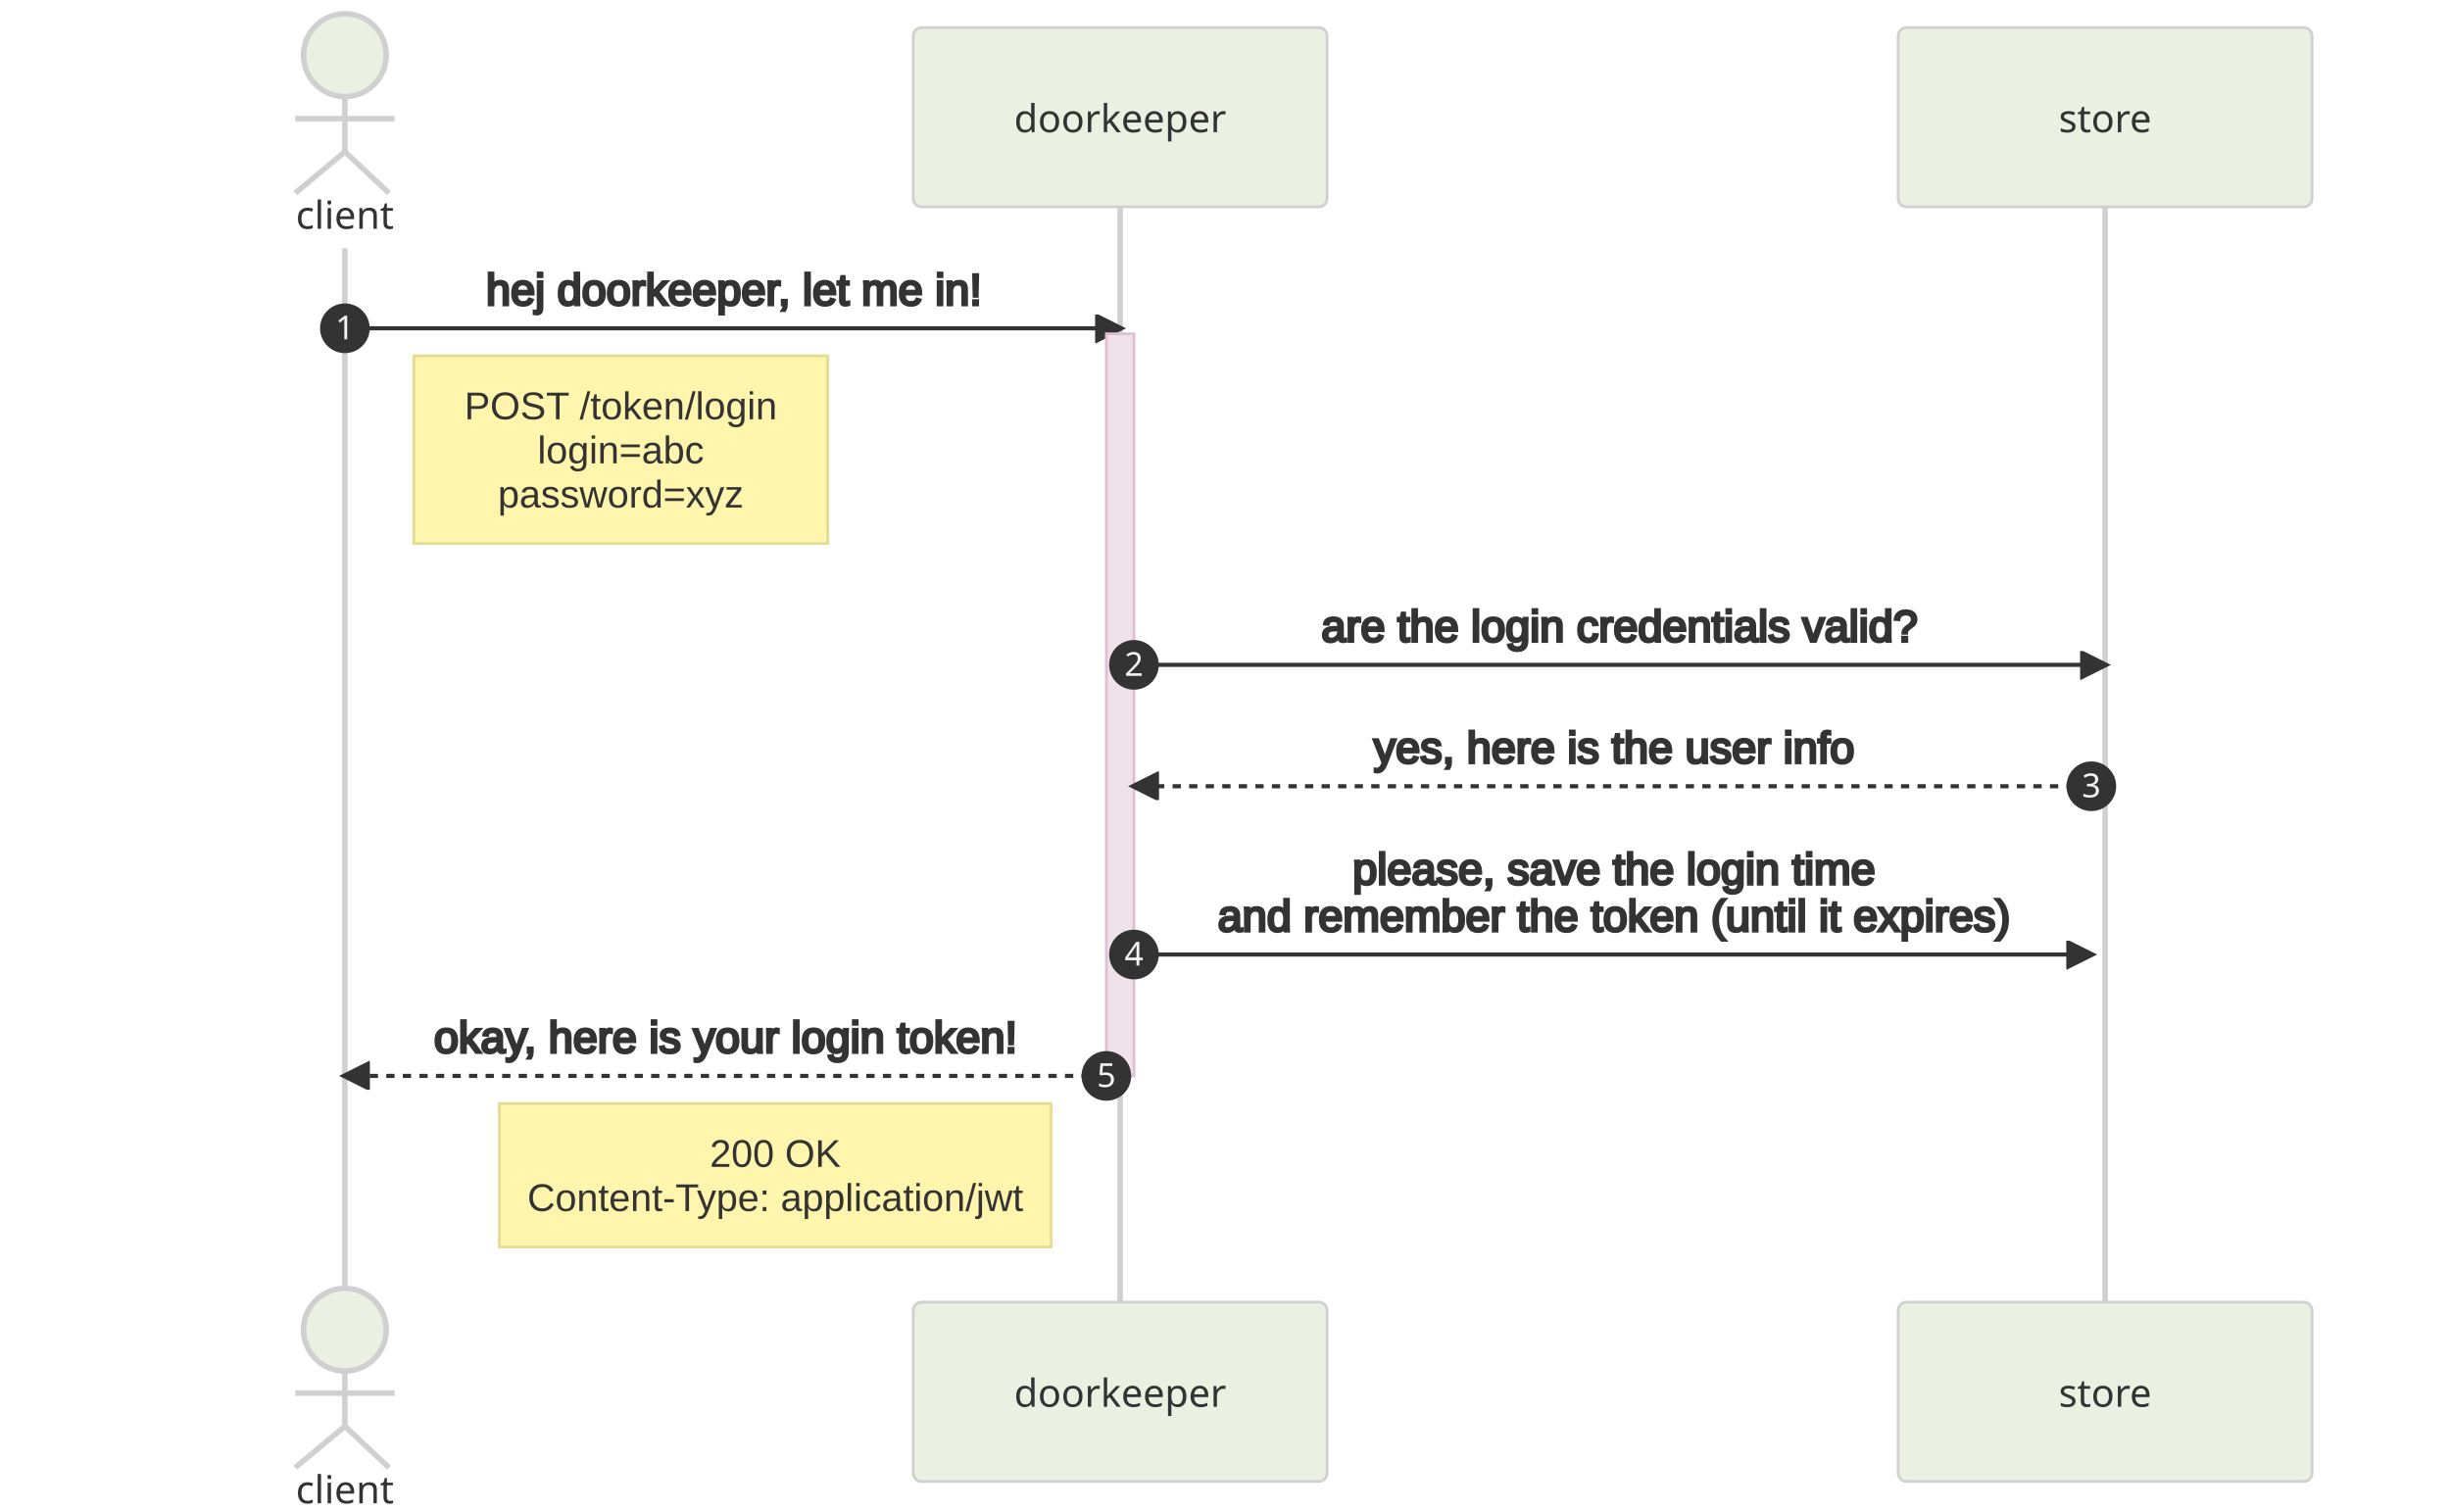
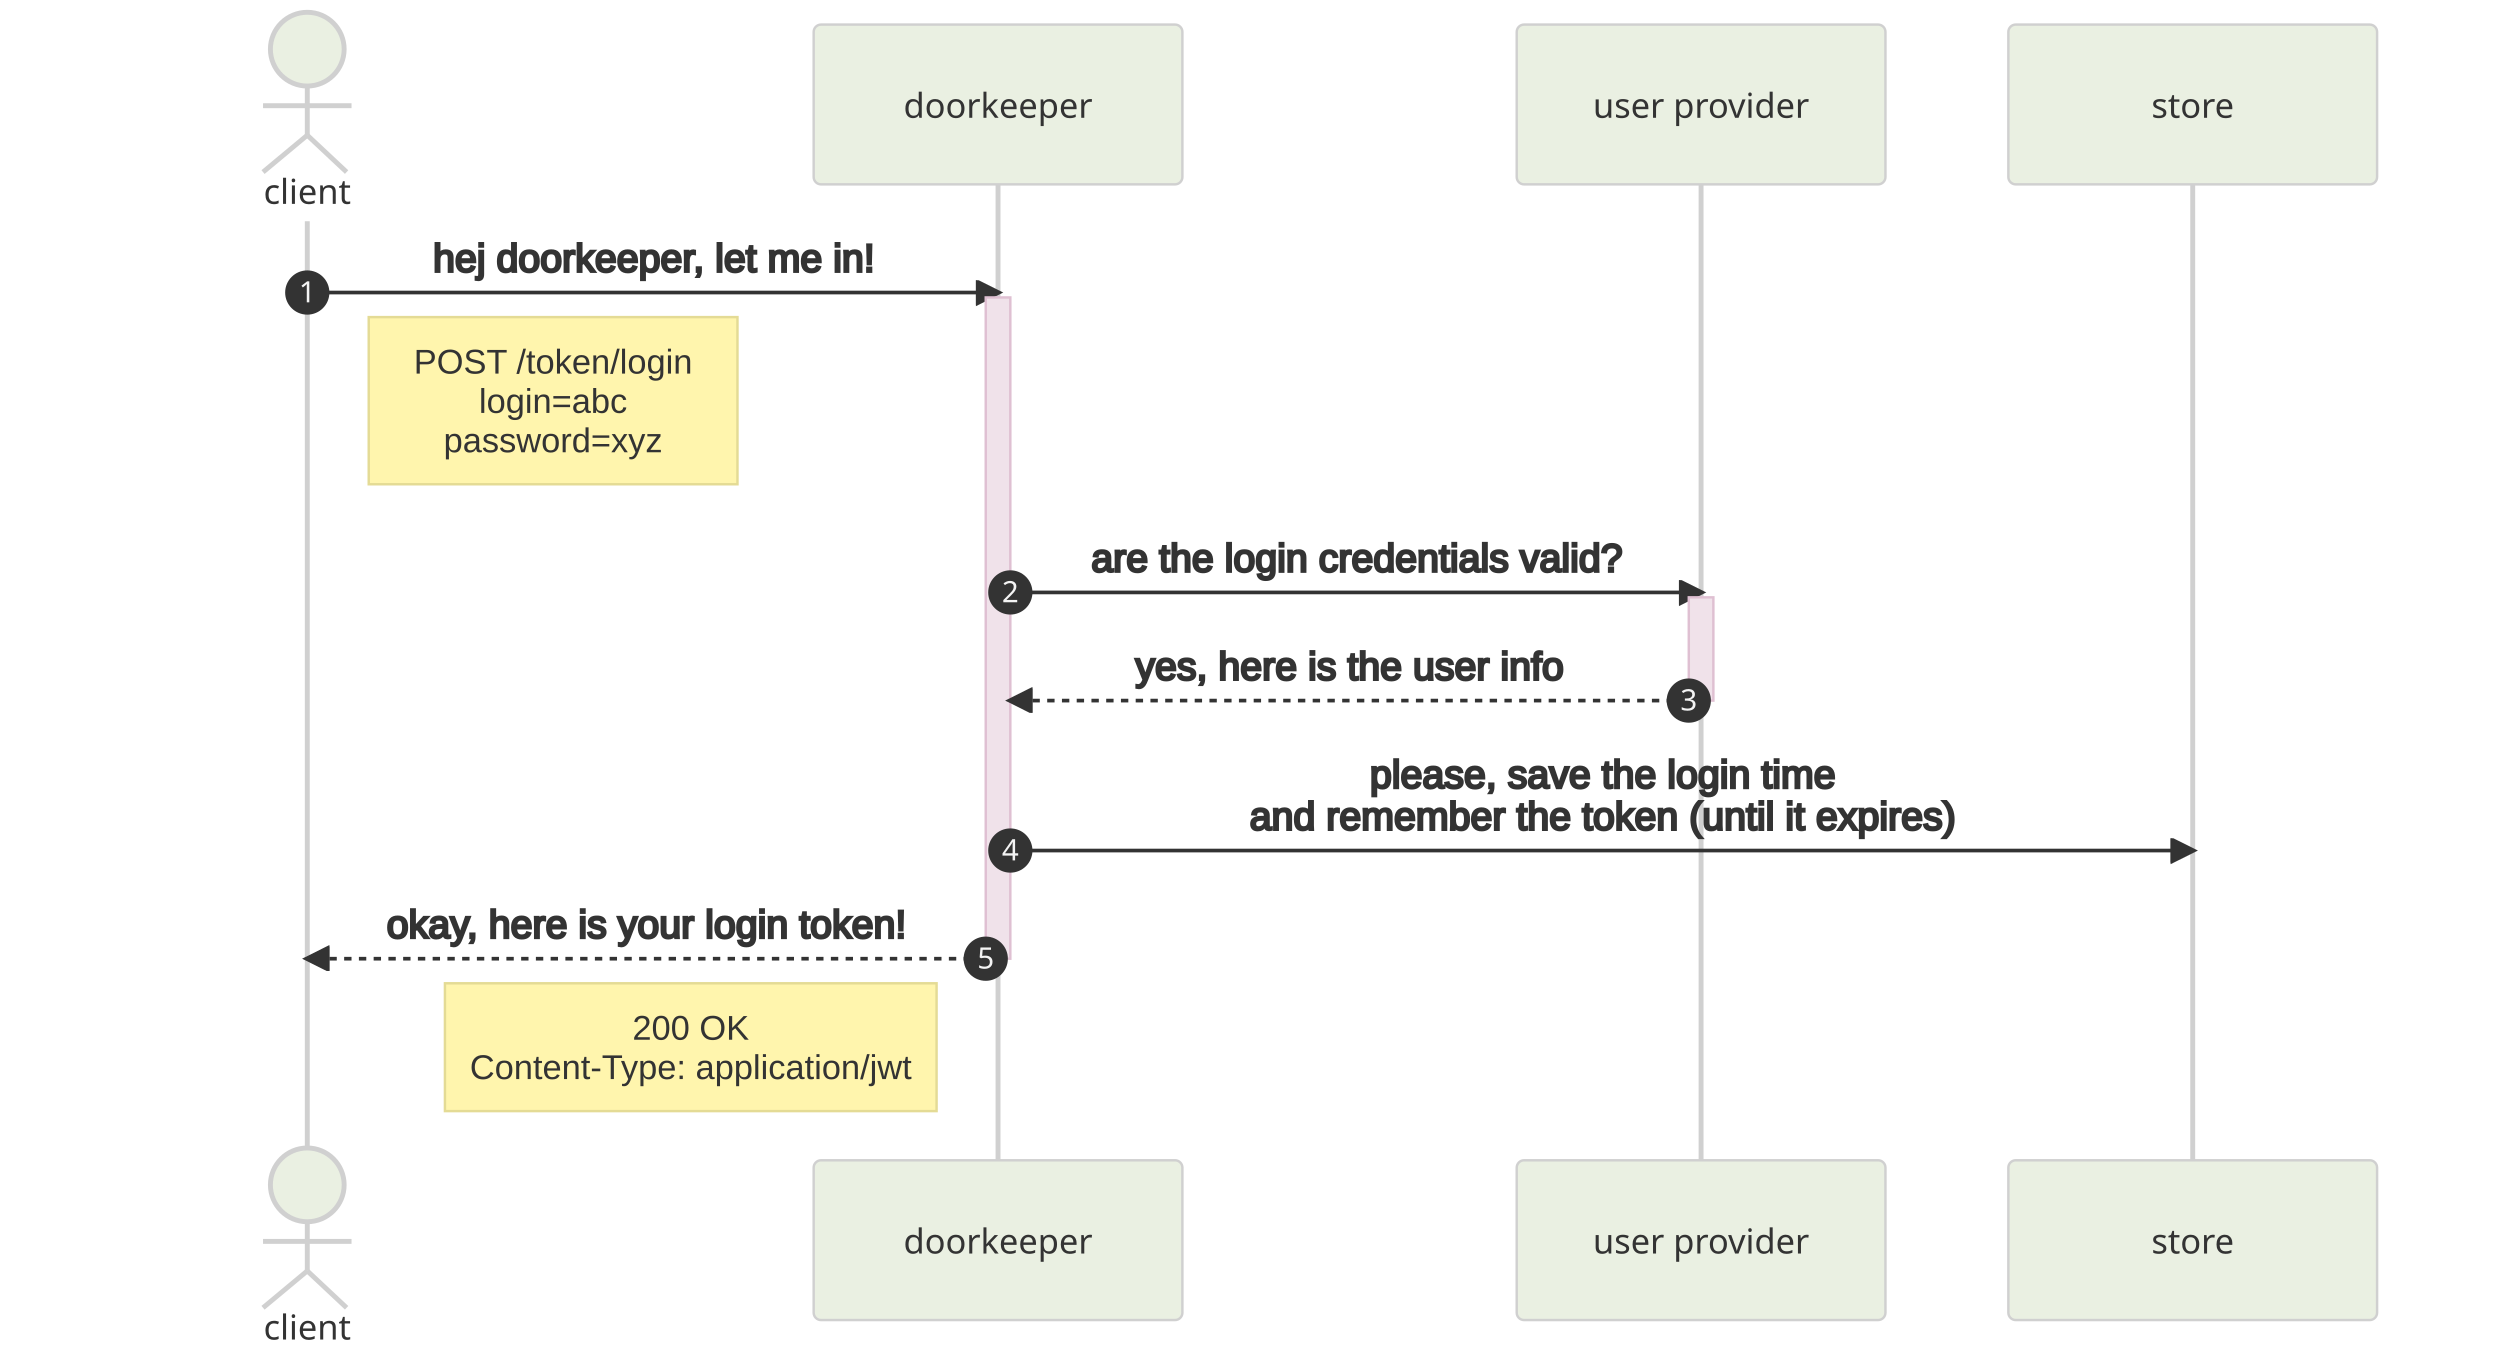
- <svg xmlns="http://www.w3.org/2000/svg" id="mermaid-1642576324929" width="100%" height="548" style="max-width: 888px; background-color: transparent;" viewBox="-50 -10 888 548">
-   <style>#mermaid-1642576324929 {font-family:-apple-system,BlinkMacSystemFont,"Segoe UI",Roboto,Oxygen-Sans,Ubuntu,Cantarell,"Helvetica Neue",sans-serif;font-size:16px;fill:#333;}#mermaid-1642576324929 .error-icon{fill:hsl(265.714, 31.818%, 96.373%);}#mermaid-1642576324929 .error-text{fill:rgb(9.67, 12.193, 6.307);stroke:rgb(9.67, 12.193, 6.307);}#mermaid-1642576324929 .edge-thickness-normal{stroke-width:2px;}#mermaid-1642576324929 .edge-thickness-thick{stroke-width:3.5px;}#mermaid-1642576324929 .edge-pattern-solid{stroke-dasharray:0;}#mermaid-1642576324929 .edge-pattern-dashed{stroke-dasharray:3;}#mermaid-1642576324929 .edge-pattern-dotted{stroke-dasharray:2;}#mermaid-1642576324929 .marker{fill:#0b0b0b;stroke:#0b0b0b;}#mermaid-1642576324929 .marker.cross{stroke:#0b0b0b;}#mermaid-1642576324929 svg{font-family:-apple-system,BlinkMacSystemFont,"Segoe UI",Roboto,Oxygen-Sans,Ubuntu,Cantarell,"Helvetica Neue",sans-serif;font-size:16px;}#mermaid-1642576324929 .actor{stroke:hsl(85.714, 0%, 81.373%);fill:#eaf0e2;}#mermaid-1642576324929 text.actor&gt;tspan{fill:#333;stroke:none;}#mermaid-1642576324929 .actor-line{stroke:grey;}#mermaid-1642576324929 .messageLine0{stroke-width:1.5;stroke-dasharray:none;stroke:#333;}#mermaid-1642576324929 .messageLine1{stroke-width:1.5;stroke-dasharray:2,2;stroke:#333;}#mermaid-1642576324929 #arrowhead path{fill:#333;stroke:#333;}#mermaid-1642576324929 .sequenceNumber{fill:#f4f4f4;}#mermaid-1642576324929 #sequencenumber{fill:#333;}#mermaid-1642576324929 #crosshead path{fill:#333;stroke:#333;}#mermaid-1642576324929 .messageText{fill:#333;stroke:#333;}#mermaid-1642576324929 .labelBox{stroke:hsl(85.714, 0%, 81.373%);fill:#eaf0e2;}#mermaid-1642576324929 .labelText,#mermaid-1642576324929 .labelText&gt;tspan{fill:#333;stroke:none;}#mermaid-1642576324929 .loopText,#mermaid-1642576324929 .loopText&gt;tspan{fill:#333;stroke:none;}#mermaid-1642576324929 .loopLine{stroke-width:2px;stroke-dasharray:2,2;stroke:hsl(85.714, 0%, 81.373%);fill:hsl(85.714, 0%, 81.373%);}#mermaid-1642576324929 .note{stroke:hsl(52.683, 60%, 73.922%);fill:#fff5ad;}#mermaid-1642576324929 .noteText,#mermaid-1642576324929 .noteText&gt;tspan{fill:#333;stroke:none;}#mermaid-1642576324929 .activation0{fill:hsl(-34.286, 31.818%, 91.373%);stroke:hsl(-34.286, 31.818%, 81.373%);}#mermaid-1642576324929 .activation1{fill:hsl(-34.286, 31.818%, 91.373%);stroke:hsl(-34.286, 31.818%, 81.373%);}#mermaid-1642576324929 .activation2{fill:hsl(-34.286, 31.818%, 91.373%);stroke:hsl(-34.286, 31.818%, 81.373%);}#mermaid-1642576324929 .actorPopupMenu{position:absolute;}#mermaid-1642576324929 .actorPopupMenuPanel{position:absolute;fill:#eaf0e2;box-shadow:0px 8px 16px 0px rgba(0,0,0,0.2);filter:drop-shadow(3px 5px 2px rgb(0 0 0 / 0.4));}#mermaid-1642576324929 .actor-man line{stroke:hsl(85.714, 0%, 81.373%);fill:#eaf0e2;}#mermaid-1642576324929 .actor-man circle,#mermaid-1642576324929 line{stroke:hsl(85.714, 0%, 81.373%);fill:#eaf0e2;stroke-width:2px;}#mermaid-1642576324929 :root{--mermaid-font-family:"trebuchet ms",verdana,arial,sans-serif;}</style>
+ <svg xmlns="http://www.w3.org/2000/svg" id="mermaid-1642672739048" width="100%" height="548" style="max-width: 1017px; background-color: transparent;" viewBox="-50 -10 1017 548">
+   <style>#mermaid-1642672739048 {font-family:-apple-system,BlinkMacSystemFont,"Segoe UI",Roboto,Oxygen-Sans,Ubuntu,Cantarell,"Helvetica Neue",sans-serif;font-size:16px;fill:#333;}#mermaid-1642672739048 .error-icon{fill:hsl(265.714, 31.818%, 96.373%);}#mermaid-1642672739048 .error-text{fill:rgb(9.67, 12.193, 6.307);stroke:rgb(9.67, 12.193, 6.307);}#mermaid-1642672739048 .edge-thickness-normal{stroke-width:2px;}#mermaid-1642672739048 .edge-thickness-thick{stroke-width:3.5px;}#mermaid-1642672739048 .edge-pattern-solid{stroke-dasharray:0;}#mermaid-1642672739048 .edge-pattern-dashed{stroke-dasharray:3;}#mermaid-1642672739048 .edge-pattern-dotted{stroke-dasharray:2;}#mermaid-1642672739048 .marker{fill:#0b0b0b;stroke:#0b0b0b;}#mermaid-1642672739048 .marker.cross{stroke:#0b0b0b;}#mermaid-1642672739048 svg{font-family:-apple-system,BlinkMacSystemFont,"Segoe UI",Roboto,Oxygen-Sans,Ubuntu,Cantarell,"Helvetica Neue",sans-serif;font-size:16px;}#mermaid-1642672739048 .actor{stroke:hsl(85.714, 0%, 81.373%);fill:#eaf0e2;}#mermaid-1642672739048 text.actor&gt;tspan{fill:#333;stroke:none;}#mermaid-1642672739048 .actor-line{stroke:grey;}#mermaid-1642672739048 .messageLine0{stroke-width:1.5;stroke-dasharray:none;stroke:#333;}#mermaid-1642672739048 .messageLine1{stroke-width:1.5;stroke-dasharray:2,2;stroke:#333;}#mermaid-1642672739048 #arrowhead path{fill:#333;stroke:#333;}#mermaid-1642672739048 .sequenceNumber{fill:#f4f4f4;}#mermaid-1642672739048 #sequencenumber{fill:#333;}#mermaid-1642672739048 #crosshead path{fill:#333;stroke:#333;}#mermaid-1642672739048 .messageText{fill:#333;stroke:#333;}#mermaid-1642672739048 .labelBox{stroke:hsl(85.714, 0%, 81.373%);fill:#eaf0e2;}#mermaid-1642672739048 .labelText,#mermaid-1642672739048 .labelText&gt;tspan{fill:#333;stroke:none;}#mermaid-1642672739048 .loopText,#mermaid-1642672739048 .loopText&gt;tspan{fill:#333;stroke:none;}#mermaid-1642672739048 .loopLine{stroke-width:2px;stroke-dasharray:2,2;stroke:hsl(85.714, 0%, 81.373%);fill:hsl(85.714, 0%, 81.373%);}#mermaid-1642672739048 .note{stroke:hsl(52.683, 60%, 73.922%);fill:#fff5ad;}#mermaid-1642672739048 .noteText,#mermaid-1642672739048 .noteText&gt;tspan{fill:#333;stroke:none;}#mermaid-1642672739048 .activation0{fill:hsl(-34.286, 31.818%, 91.373%);stroke:hsl(-34.286, 31.818%, 81.373%);}#mermaid-1642672739048 .activation1{fill:hsl(-34.286, 31.818%, 91.373%);stroke:hsl(-34.286, 31.818%, 81.373%);}#mermaid-1642672739048 .activation2{fill:hsl(-34.286, 31.818%, 91.373%);stroke:hsl(-34.286, 31.818%, 81.373%);}#mermaid-1642672739048 .actorPopupMenu{position:absolute;}#mermaid-1642672739048 .actorPopupMenuPanel{position:absolute;fill:#eaf0e2;box-shadow:0px 8px 16px 0px rgba(0,0,0,0.2);filter:drop-shadow(3px 5px 2px rgb(0 0 0 / 0.4));}#mermaid-1642672739048 .actor-man line{stroke:hsl(85.714, 0%, 81.373%);fill:#eaf0e2;}#mermaid-1642672739048 .actor-man circle,#mermaid-1642672739048 line{stroke:hsl(85.714, 0%, 81.373%);fill:#eaf0e2;stroke-width:2px;}#mermaid-1642672739048 :root{--mermaid-font-family:"trebuchet ms",verdana,arial,sans-serif;}</style>
  <g />
  <defs>
    <symbol id="computer" width="24" height="24">
      <path transform="scale(.5)" d="M2 2v13h20v-13h-20zm18 11h-16v-9h16v9zm-10.228 6l.466-1h3.524l.467 1h-4.457zm14.228 3h-24l2-6h2.104l-1.33 4h18.45l-1.297-4h2.073l2 6zm-5-10h-14v-7h14v7z" />
    </symbol>
  </defs>
  <defs>
    <symbol id="database" fill-rule="evenodd" clip-rule="evenodd">
      <path transform="scale(.5)" d="M12.258.001l.256.004.255.005.253.008.251.01.249.012.247.015.246.016.242.019.241.02.239.023.236.024.233.027.231.028.229.031.225.032.223.034.22.036.217.038.214.04.211.041.208.043.205.045.201.046.198.048.194.05.191.051.187.053.183.054.18.056.175.057.172.059.168.06.163.061.16.063.155.064.15.066.074.033.073.033.071.034.07.034.069.035.068.035.067.035.066.035.064.036.064.036.062.036.06.036.06.037.058.037.058.037.055.038.055.038.053.038.052.038.051.039.05.039.048.039.047.039.045.04.044.04.043.04.041.04.04.041.039.041.037.041.036.041.034.041.033.042.032.042.03.042.029.042.027.042.026.043.024.043.023.043.021.043.02.043.018.044.017.043.015.044.013.044.012.044.011.045.009.044.007.045.006.045.004.045.002.045.001.045v17l-.001.045-.002.045-.004.045-.006.045-.007.045-.009.044-.011.045-.012.044-.013.044-.015.044-.017.043-.018.044-.02.043-.021.043-.023.043-.024.043-.026.043-.027.042-.029.042-.03.042-.032.042-.033.042-.034.041-.036.041-.037.041-.039.041-.04.041-.041.04-.043.04-.044.04-.045.04-.047.039-.048.039-.05.039-.051.039-.052.038-.053.038-.055.038-.055.038-.058.037-.058.037-.06.037-.06.036-.062.036-.064.036-.064.036-.066.035-.067.035-.068.035-.069.035-.07.034-.071.034-.073.033-.074.033-.15.066-.155.064-.16.063-.163.061-.168.06-.172.059-.175.057-.18.056-.183.054-.187.053-.191.051-.194.05-.198.048-.201.046-.205.045-.208.043-.211.041-.214.04-.217.038-.22.036-.223.034-.225.032-.229.031-.231.028-.233.027-.236.024-.239.023-.241.02-.242.019-.246.016-.247.015-.249.012-.251.01-.253.008-.255.005-.256.004-.258.001-.258-.001-.256-.004-.255-.005-.253-.008-.251-.01-.249-.012-.247-.015-.245-.016-.243-.019-.241-.02-.238-.023-.236-.024-.234-.027-.231-.028-.228-.031-.226-.032-.223-.034-.22-.036-.217-.038-.214-.04-.211-.041-.208-.043-.204-.045-.201-.046-.198-.048-.195-.05-.19-.051-.187-.053-.184-.054-.179-.056-.176-.057-.172-.059-.167-.06-.164-.061-.159-.063-.155-.064-.151-.066-.074-.033-.072-.033-.072-.034-.07-.034-.069-.035-.068-.035-.067-.035-.066-.035-.064-.036-.063-.036-.062-.036-.061-.036-.06-.037-.058-.037-.057-.037-.056-.038-.055-.038-.053-.038-.052-.038-.051-.039-.049-.039-.049-.039-.046-.039-.046-.04-.044-.04-.043-.04-.041-.04-.04-.041-.039-.041-.037-.041-.036-.041-.034-.041-.033-.042-.032-.042-.03-.042-.029-.042-.027-.042-.026-.043-.024-.043-.023-.043-.021-.043-.02-.043-.018-.044-.017-.043-.015-.044-.013-.044-.012-.044-.011-.045-.009-.044-.007-.045-.006-.045-.004-.045-.002-.045-.001-.045v-17l.001-.045.002-.045.004-.045.006-.045.007-.045.009-.044.011-.045.012-.044.013-.044.015-.044.017-.043.018-.044.02-.043.021-.043.023-.043.024-.043.026-.043.027-.042.029-.042.03-.042.032-.042.033-.042.034-.041.036-.041.037-.041.039-.041.04-.041.041-.04.043-.04.044-.04.046-.04.046-.039.049-.039.049-.039.051-.039.052-.038.053-.038.055-.038.056-.038.057-.037.058-.037.06-.037.061-.036.062-.036.063-.036.064-.036.066-.035.067-.035.068-.035.069-.035.07-.034.072-.034.072-.033.074-.033.151-.066.155-.064.159-.063.164-.061.167-.06.172-.059.176-.057.179-.056.184-.054.187-.053.19-.051.195-.05.198-.048.201-.046.204-.045.208-.043.211-.041.214-.04.217-.038.22-.036.223-.034.226-.032.228-.031.231-.028.234-.027.236-.024.238-.023.241-.02.243-.019.245-.016.247-.015.249-.012.251-.01.253-.008.255-.005.256-.004.258-.001.258.001zm-9.258 20.499v.01l.001.021.003.021.004.022.005.021.006.022.007.022.009.023.01.022.011.023.012.023.013.023.015.023.016.024.017.023.018.024.019.024.021.024.022.025.023.024.024.025.052.049.056.05.061.051.066.051.07.051.075.051.079.052.084.052.088.052.092.052.097.052.102.051.105.052.11.052.114.051.119.051.123.051.127.05.131.05.135.05.139.048.144.049.147.047.152.047.155.047.16.045.163.045.167.043.171.043.176.041.178.041.183.039.187.039.19.037.194.035.197.035.202.033.204.031.209.03.212.029.216.027.219.025.222.024.226.021.23.02.233.018.236.016.24.015.243.012.246.01.249.008.253.005.256.004.259.001.26-.001.257-.004.254-.005.25-.008.247-.011.244-.012.241-.014.237-.016.233-.018.231-.021.226-.021.224-.024.22-.026.216-.027.212-.028.21-.031.205-.031.202-.034.198-.034.194-.036.191-.037.187-.039.183-.04.179-.04.175-.042.172-.043.168-.044.163-.045.16-.046.155-.046.152-.047.148-.048.143-.049.139-.049.136-.05.131-.05.126-.05.123-.051.118-.052.114-.051.11-.052.106-.052.101-.052.096-.052.092-.052.088-.053.083-.051.079-.052.074-.052.07-.051.065-.051.06-.051.056-.05.051-.05.023-.024.023-.025.021-.024.02-.024.019-.024.018-.024.017-.024.015-.023.014-.024.013-.023.012-.023.01-.023.01-.022.008-.022.006-.022.006-.022.004-.022.004-.021.001-.021.001-.021v-4.127l-.077.055-.08.053-.083.054-.085.053-.087.052-.09.052-.093.051-.095.05-.097.05-.1.049-.102.049-.105.048-.106.047-.109.047-.111.046-.114.045-.115.045-.118.044-.12.043-.122.042-.124.042-.126.041-.128.04-.13.04-.132.038-.134.038-.135.037-.138.037-.139.035-.142.035-.143.034-.144.033-.147.032-.148.031-.15.03-.151.03-.153.029-.154.027-.156.027-.158.026-.159.025-.161.024-.162.023-.163.022-.165.021-.166.02-.167.019-.169.018-.169.017-.171.016-.173.015-.173.014-.175.013-.175.012-.177.011-.178.01-.179.008-.179.008-.181.006-.182.005-.182.004-.184.003-.184.002h-.37l-.184-.002-.184-.003-.182-.004-.182-.005-.181-.006-.179-.008-.179-.008-.178-.01-.176-.011-.176-.012-.175-.013-.173-.014-.172-.015-.171-.016-.17-.017-.169-.018-.167-.019-.166-.02-.165-.021-.163-.022-.162-.023-.161-.024-.159-.025-.157-.026-.156-.027-.155-.027-.153-.029-.151-.03-.15-.03-.148-.031-.146-.032-.145-.033-.143-.034-.141-.035-.14-.035-.137-.037-.136-.037-.134-.038-.132-.038-.13-.04-.128-.04-.126-.041-.124-.042-.122-.042-.12-.044-.117-.043-.116-.045-.113-.045-.112-.046-.109-.047-.106-.047-.105-.048-.102-.049-.1-.049-.097-.05-.095-.05-.093-.052-.09-.051-.087-.052-.085-.053-.083-.054-.08-.054-.077-.054v4.127zm0-5.654v.011l.001.021.003.021.004.021.005.022.006.022.007.022.009.022.01.022.011.023.012.023.013.023.015.024.016.023.017.024.018.024.019.024.021.024.022.024.023.025.024.024.052.05.056.05.061.05.066.051.07.051.075.052.079.051.084.052.088.052.092.052.097.052.102.052.105.052.11.051.114.051.119.052.123.05.127.051.131.05.135.049.139.049.144.048.147.048.152.047.155.046.16.045.163.045.167.044.171.042.176.042.178.04.183.04.187.038.19.037.194.036.197.034.202.033.204.032.209.03.212.028.216.027.219.025.222.024.226.022.23.02.233.018.236.016.24.014.243.012.246.01.249.008.253.006.256.003.259.001.26-.001.257-.003.254-.006.25-.008.247-.01.244-.012.241-.015.237-.016.233-.018.231-.02.226-.022.224-.024.22-.025.216-.027.212-.029.21-.03.205-.032.202-.033.198-.035.194-.036.191-.037.187-.039.183-.039.179-.041.175-.042.172-.043.168-.044.163-.045.16-.045.155-.047.152-.047.148-.048.143-.048.139-.05.136-.049.131-.05.126-.051.123-.051.118-.051.114-.052.11-.052.106-.052.101-.052.096-.052.092-.052.088-.052.083-.052.079-.052.074-.051.07-.052.065-.051.06-.05.056-.051.051-.049.023-.025.023-.024.021-.025.02-.024.019-.024.018-.024.017-.024.015-.023.014-.023.013-.024.012-.022.01-.023.01-.023.008-.022.006-.022.006-.022.004-.021.004-.022.001-.021.001-.021v-4.139l-.077.054-.08.054-.083.054-.085.052-.087.053-.09.051-.093.051-.095.051-.097.05-.1.049-.102.049-.105.048-.106.047-.109.047-.111.046-.114.045-.115.044-.118.044-.12.044-.122.042-.124.042-.126.041-.128.04-.13.039-.132.039-.134.038-.135.037-.138.036-.139.036-.142.035-.143.033-.144.033-.147.033-.148.031-.15.03-.151.03-.153.028-.154.028-.156.027-.158.026-.159.025-.161.024-.162.023-.163.022-.165.021-.166.02-.167.019-.169.018-.169.017-.171.016-.173.015-.173.014-.175.013-.175.012-.177.011-.178.009-.179.009-.179.007-.181.007-.182.005-.182.004-.184.003-.184.002h-.37l-.184-.002-.184-.003-.182-.004-.182-.005-.181-.007-.179-.007-.179-.009-.178-.009-.176-.011-.176-.012-.175-.013-.173-.014-.172-.015-.171-.016-.17-.017-.169-.018-.167-.019-.166-.02-.165-.021-.163-.022-.162-.023-.161-.024-.159-.025-.157-.026-.156-.027-.155-.028-.153-.028-.151-.03-.15-.03-.148-.031-.146-.033-.145-.033-.143-.033-.141-.035-.14-.036-.137-.036-.136-.037-.134-.038-.132-.039-.13-.039-.128-.04-.126-.041-.124-.042-.122-.043-.12-.043-.117-.044-.116-.044-.113-.046-.112-.046-.109-.046-.106-.047-.105-.048-.102-.049-.1-.049-.097-.05-.095-.051-.093-.051-.09-.051-.087-.053-.085-.052-.083-.054-.08-.054-.077-.054v4.139zm0-5.666v.011l.001.02.003.022.004.021.005.022.006.021.007.022.009.023.01.022.011.023.012.023.013.023.015.023.016.024.017.024.018.023.019.024.021.025.022.024.023.024.024.025.052.05.056.05.061.05.066.051.07.051.075.052.079.051.084.052.088.052.092.052.097.052.102.052.105.051.11.052.114.051.119.051.123.051.127.05.131.05.135.05.139.049.144.048.147.048.152.047.155.046.16.045.163.045.167.043.171.043.176.042.178.04.183.04.187.038.19.037.194.036.197.034.202.033.204.032.209.03.212.028.216.027.219.025.222.024.226.021.23.02.233.018.236.017.24.014.243.012.246.01.249.008.253.006.256.003.259.001.26-.001.257-.003.254-.006.25-.008.247-.01.244-.013.241-.014.237-.016.233-.018.231-.02.226-.022.224-.024.22-.025.216-.027.212-.029.21-.03.205-.032.202-.033.198-.035.194-.036.191-.037.187-.039.183-.039.179-.041.175-.042.172-.043.168-.044.163-.045.16-.045.155-.047.152-.047.148-.048.143-.049.139-.049.136-.049.131-.051.126-.05.123-.051.118-.052.114-.051.11-.052.106-.052.101-.052.096-.052.092-.052.088-.052.083-.052.079-.052.074-.052.07-.051.065-.051.06-.051.056-.05.051-.049.023-.025.023-.025.021-.024.02-.024.019-.024.018-.024.017-.024.015-.023.014-.024.013-.023.012-.023.01-.022.01-.023.008-.022.006-.022.006-.022.004-.022.004-.021.001-.021.001-.021v-4.153l-.077.054-.08.054-.083.053-.085.053-.087.053-.09.051-.093.051-.095.051-.097.05-.1.049-.102.048-.105.048-.106.048-.109.046-.111.046-.114.046-.115.044-.118.044-.12.043-.122.043-.124.042-.126.041-.128.04-.13.039-.132.039-.134.038-.135.037-.138.036-.139.036-.142.034-.143.034-.144.033-.147.032-.148.032-.15.03-.151.03-.153.028-.154.028-.156.027-.158.026-.159.024-.161.024-.162.023-.163.023-.165.021-.166.02-.167.019-.169.018-.169.017-.171.016-.173.015-.173.014-.175.013-.175.012-.177.01-.178.01-.179.009-.179.007-.181.006-.182.006-.182.004-.184.003-.184.001-.185.001-.185-.001-.184-.001-.184-.003-.182-.004-.182-.006-.181-.006-.179-.007-.179-.009-.178-.01-.176-.01-.176-.012-.175-.013-.173-.014-.172-.015-.171-.016-.17-.017-.169-.018-.167-.019-.166-.02-.165-.021-.163-.023-.162-.023-.161-.024-.159-.024-.157-.026-.156-.027-.155-.028-.153-.028-.151-.03-.15-.03-.148-.032-.146-.032-.145-.033-.143-.034-.141-.034-.14-.036-.137-.036-.136-.037-.134-.038-.132-.039-.13-.039-.128-.041-.126-.041-.124-.041-.122-.043-.12-.043-.117-.044-.116-.044-.113-.046-.112-.046-.109-.046-.106-.048-.105-.048-.102-.048-.1-.05-.097-.049-.095-.051-.093-.051-.09-.052-.087-.052-.085-.053-.083-.053-.08-.054-.077-.054v4.153zm8.74-8.179l-.257.004-.254.005-.25.008-.247.011-.244.012-.241.014-.237.016-.233.018-.231.021-.226.022-.224.023-.22.026-.216.027-.212.028-.21.031-.205.032-.202.033-.198.034-.194.036-.191.038-.187.038-.183.04-.179.041-.175.042-.172.043-.168.043-.163.045-.16.046-.155.046-.152.048-.148.048-.143.048-.139.049-.136.05-.131.05-.126.051-.123.051-.118.051-.114.052-.11.052-.106.052-.101.052-.096.052-.092.052-.088.052-.083.052-.079.052-.074.051-.07.052-.065.051-.06.05-.056.05-.051.05-.023.025-.023.024-.021.024-.02.025-.019.024-.018.024-.017.023-.015.024-.014.023-.013.023-.012.023-.01.023-.01.022-.008.022-.006.023-.006.021-.004.022-.004.021-.001.021-.001.021.001.021.001.021.004.021.004.022.006.021.006.023.008.022.01.022.01.023.012.023.013.023.014.023.015.024.017.023.018.024.019.024.02.025.021.024.023.024.023.025.051.05.056.05.06.05.065.051.07.052.074.051.079.052.083.052.088.052.092.052.096.052.101.052.106.052.11.052.114.052.118.051.123.051.126.051.131.05.136.05.139.049.143.048.148.048.152.048.155.046.16.046.163.045.168.043.172.043.175.042.179.041.183.04.187.038.191.038.194.036.198.034.202.033.205.032.21.031.212.028.216.027.22.026.224.023.226.022.231.021.233.018.237.016.241.014.244.012.247.011.25.008.254.005.257.004.26.001.26-.001.257-.004.254-.005.25-.008.247-.011.244-.012.241-.014.237-.016.233-.018.231-.021.226-.022.224-.023.22-.026.216-.027.212-.028.21-.031.205-.032.202-.033.198-.034.194-.036.191-.038.187-.038.183-.04.179-.041.175-.042.172-.043.168-.043.163-.045.16-.046.155-.046.152-.048.148-.048.143-.048.139-.049.136-.05.131-.05.126-.051.123-.051.118-.051.114-.052.11-.052.106-.052.101-.052.096-.052.092-.052.088-.052.083-.052.079-.052.074-.051.07-.052.065-.051.06-.05.056-.05.051-.05.023-.025.023-.024.021-.024.02-.025.019-.024.018-.024.017-.023.015-.024.014-.023.013-.023.012-.023.01-.023.01-.022.008-.022.006-.023.006-.021.004-.022.004-.021.001-.021.001-.021-.001-.021-.001-.021-.004-.021-.004-.022-.006-.021-.006-.023-.008-.022-.01-.022-.01-.023-.012-.023-.013-.023-.014-.023-.015-.024-.017-.023-.018-.024-.019-.024-.02-.025-.021-.024-.023-.024-.023-.025-.051-.05-.056-.05-.06-.05-.065-.051-.07-.052-.074-.051-.079-.052-.083-.052-.088-.052-.092-.052-.096-.052-.101-.052-.106-.052-.11-.052-.114-.052-.118-.051-.123-.051-.126-.051-.131-.05-.136-.05-.139-.049-.143-.048-.148-.048-.152-.048-.155-.046-.16-.046-.163-.045-.168-.043-.172-.043-.175-.042-.179-.041-.183-.04-.187-.038-.191-.038-.194-.036-.198-.034-.202-.033-.205-.032-.21-.031-.212-.028-.216-.027-.22-.026-.224-.023-.226-.022-.231-.021-.233-.018-.237-.016-.241-.014-.244-.012-.247-.011-.25-.008-.254-.005-.257-.004-.26-.001-.26.001z" />
    </symbol>
  </defs>
  <defs>
    <symbol id="clock" width="24" height="24">
      <path transform="scale(.5)" d="M12 2c5.514 0 10 4.486 10 10s-4.486 10-10 10-10-4.486-10-10 4.486-10 10-10zm0-2c-6.627 0-12 5.373-12 12s5.373 12 12 12 12-5.373 12-12-5.373-12-12-12zm5.848 12.459c.202.038.202.333.001.372-1.907.361-6.045 1.111-6.547 1.111-.719 0-1.301-.582-1.301-1.301 0-.512.77-5.447 1.125-7.445.034-.192.312-.181.343.014l.985 6.238 5.394 1.011z" />
    </symbol>
  </defs>
  <line id="actor0" x1="75" y1="80" x2="75" y2="482" class="200" stroke-width="0.5px" stroke="#999" />
  <g class="actor-man">
    <line id="actor-man-torso0" x1="75" y1="25" x2="75" y2="45" />
    <line id="actor-man-arms0" x1="57" y1="33" x2="93" y2="33" />
    <line x1="57" y1="60" x2="75" y2="45" />
    <line x1="75" y1="45" x2="91" y2="60" />
    <circle cx="75" cy="10" r="15" width="150" height="65" />
    <text x="75" y="67.5" dominant-baseline="central" alignment-baseline="central" class="actor" style="text-anchor: middle; font-size: 14px; font-weight: 400; font-family: Open-Sans, &quot;sans-serif&quot;;">
      <tspan x="75" dy="0">client</tspan>
    </text>
  </g>
  <g>
    <line id="actor1" x1="356" y1="5" x2="356" y2="482" class="200" stroke-width="0.5px" stroke="#999" />
    <g id="root-1">
      <rect x="281" y="0" fill="#eaeaea" stroke="#666" width="150" height="65" rx="3" ry="3" class="actor" />
      <text x="356" y="32.5" dominant-baseline="central" alignment-baseline="central" class="actor" style="text-anchor: middle; font-size: 14px; font-weight: 400; font-family: Open-Sans, &quot;sans-serif&quot;;">
        <tspan x="356" dy="0">doorkeeper</tspan>
      </text>
    </g>
  </g>
  <g>
-     <line id="actor2" x1="713" y1="5" x2="713" y2="482" class="200" stroke-width="0.5px" stroke="#999" />
+     <line id="actor2" x1="642" y1="5" x2="642" y2="482" class="200" stroke-width="0.5px" stroke="#999" />
    <g id="root-2">
-       <rect x="638" y="0" fill="#eaeaea" stroke="#666" width="150" height="65" rx="3" ry="3" class="actor" />
-       <text x="713" y="32.5" dominant-baseline="central" alignment-baseline="central" class="actor" style="text-anchor: middle; font-size: 14px; font-weight: 400; font-family: Open-Sans, &quot;sans-serif&quot;;">
-         <tspan x="713" dy="0">store</tspan>
+       <rect x="567" y="0" fill="#eaeaea" stroke="#666" width="150" height="65" rx="3" ry="3" class="actor" />
+       <text x="642" y="32.5" dominant-baseline="central" alignment-baseline="central" class="actor" style="text-anchor: middle; font-size: 14px; font-weight: 400; font-family: Open-Sans, &quot;sans-serif&quot;;">
+         <tspan x="642" dy="0">user provider</tspan>
+       </text>
+     </g>
+   </g>
+   <g>
+     <line id="actor3" x1="842" y1="5" x2="842" y2="482" class="200" stroke-width="0.5px" stroke="#999" />
+     <g id="root-3">
+       <rect x="767" y="0" fill="#eaeaea" stroke="#666" width="150" height="65" rx="3" ry="3" class="actor" />
+       <text x="842" y="32.5" dominant-baseline="central" alignment-baseline="central" class="actor" style="text-anchor: middle; font-size: 14px; font-weight: 400; font-family: Open-Sans, &quot;sans-serif&quot;;">
+         <tspan x="842" dy="0">store</tspan>
      </text>
    </g>
  </g>
  <defs>
    <marker id="arrowhead" refX="9" refY="5" markerUnits="userSpaceOnUse" markerWidth="12" markerHeight="12" orient="auto">
      <path d="M 0 0 L 10 5 L 0 10 z" />
    </marker>
  </defs>
  <defs>
    <marker id="crosshead" markerWidth="15" markerHeight="8" orient="auto" refX="16" refY="4">
      <path fill="black" stroke="#000000" stroke-width="1px" d="M 9,2 V 6 L16,4 Z" style="stroke-dasharray: 0, 0;" />
      <path fill="none" stroke="#000000" stroke-width="1px" d="M 0,1 L 6,7 M 6,1 L 0,7" style="stroke-dasharray: 0, 0;" />
    </marker>
  </defs>
  <defs>
    <marker id="filled-head" refX="18" refY="7" markerWidth="20" markerHeight="28" orient="auto">
      <path d="M 18,7 L9,13 L14,7 L9,1 Z" />
    </marker>
  </defs>
  <defs>
    <marker id="sequencenumber" refX="15" refY="15" markerWidth="60" markerHeight="40" orient="auto">
      <circle cx="15" cy="15" r="6" />
    </marker>
  </defs>
  <text x="216" y="80" text-anchor="middle" dominant-baseline="middle" alignment-baseline="middle" class="messageText" dy="1em" style="font-family: &quot;trebuchet ms&quot;, verdana, arial, sans-serif; font-size: 16px; font-weight: 400;">hej doorkeeper, let me in!</text>
  <line x1="75" y1="109" x2="356" y2="109" class="messageLine0" stroke-width="2" stroke="none" marker-end="url(#arrowhead)" marker-start="url(#sequencenumber)" style="fill: none;" />
  <text x="75" y="113" font-family="sans-serif" font-size="12px" text-anchor="middle" textLength="16px" class="sequenceNumber">1</text>
  <g>
    <rect x="351" y="111" fill="#EDF2AE" stroke="#666" width="10" height="269" rx="0" ry="0" class="activation0" />
  </g>
  <g>
    <rect x="100" y="119" fill="#EDF2AE" stroke="#666" width="150" height="68" rx="0" ry="0" class="note" />
    <text x="175" y="124" text-anchor="middle" dominant-baseline="middle" alignment-baseline="middle" class="noteText" dy="1em" style="font-family: &quot;trebuchet ms&quot;, verdana, arial, sans-serif; font-size: 14px; font-weight: 400;">
      <tspan x="175">POST /token/login</tspan>
    </text>
    <text x="175" y="140" text-anchor="middle" dominant-baseline="middle" alignment-baseline="middle" class="noteText" dy="1em" style="font-family: &quot;trebuchet ms&quot;, verdana, arial, sans-serif; font-size: 14px; font-weight: 400;">
      <tspan x="175">login=abc</tspan>
    </text>
    <text x="175" y="156" text-anchor="middle" dominant-baseline="middle" alignment-baseline="middle" class="noteText" dy="1em" style="font-family: &quot;trebuchet ms&quot;, verdana, arial, sans-serif; font-size: 14px; font-weight: 400;">
      <tspan x="175">password=xyz</tspan>
    </text>
  </g>
-   <text x="537" y="202" text-anchor="middle" dominant-baseline="middle" alignment-baseline="middle" class="messageText" dy="1em" style="font-family: &quot;trebuchet ms&quot;, verdana, arial, sans-serif; font-size: 16px; font-weight: 400;">are the login credentials valid?</text>
-   <line x1="361" y1="231" x2="713" y2="231" class="messageLine0" stroke-width="2" stroke="none" marker-end="url(#arrowhead)" marker-start="url(#sequencenumber)" style="fill: none;" />
+   <text x="502" y="202" text-anchor="middle" dominant-baseline="middle" alignment-baseline="middle" class="messageText" dy="1em" style="font-family: &quot;trebuchet ms&quot;, verdana, arial, sans-serif; font-size: 16px; font-weight: 400;">are the login credentials valid?</text>
+   <line x1="361" y1="231" x2="642" y2="231" class="messageLine0" stroke-width="2" stroke="none" marker-end="url(#arrowhead)" marker-start="url(#sequencenumber)" style="fill: none;" />
  <text x="361" y="235" font-family="sans-serif" font-size="12px" text-anchor="middle" textLength="16px" class="sequenceNumber">2</text>
-   <g />
-   <text x="535" y="246" text-anchor="middle" dominant-baseline="middle" alignment-baseline="middle" class="messageText" dy="1em" style="font-family: &quot;trebuchet ms&quot;, verdana, arial, sans-serif; font-size: 16px; font-weight: 400;">yes, here is the user info</text>
-   <line x1="708" y1="275" x2="361" y2="275" class="messageLine1" stroke-width="2" stroke="none" marker-end="url(#arrowhead)" marker-start="url(#sequencenumber)" style="stroke-dasharray: 3, 3; fill: none;" />
-   <text x="708" y="279" font-family="sans-serif" font-size="12px" text-anchor="middle" textLength="16px" class="sequenceNumber">3</text>
-   <text x="535" y="290" text-anchor="middle" dominant-baseline="middle" alignment-baseline="middle" class="messageText" dy="1em" style="font-family: &quot;trebuchet ms&quot;, verdana, arial, sans-serif; font-size: 16px; font-weight: 400;">please, save the login time</text>
-   <text x="535" y="307" text-anchor="middle" dominant-baseline="middle" alignment-baseline="middle" class="messageText" dy="1em" style="font-family: &quot;trebuchet ms&quot;, verdana, arial, sans-serif; font-size: 16px; font-weight: 400;">and remember the token (until it expires)</text>
-   <line x1="361" y1="336" x2="708" y2="336" class="messageLine0" stroke-width="2" stroke="none" marker-end="url(#arrowhead)" marker-start="url(#sequencenumber)" style="fill: none;" />
+   <g>
+     <rect x="637" y="233" fill="#EDF2AE" stroke="#666" width="10" height="42" rx="0" ry="0" class="activation0" />
+   </g>
+   <text x="499" y="246" text-anchor="middle" dominant-baseline="middle" alignment-baseline="middle" class="messageText" dy="1em" style="font-family: &quot;trebuchet ms&quot;, verdana, arial, sans-serif; font-size: 16px; font-weight: 400;">yes, here is the user info</text>
+   <line x1="637" y1="275" x2="361" y2="275" class="messageLine1" stroke-width="2" stroke="none" marker-end="url(#arrowhead)" marker-start="url(#sequencenumber)" style="stroke-dasharray: 3, 3; fill: none;" />
+   <text x="637" y="279" font-family="sans-serif" font-size="12px" text-anchor="middle" textLength="16px" class="sequenceNumber">3</text>
+   <text x="602" y="290" text-anchor="middle" dominant-baseline="middle" alignment-baseline="middle" class="messageText" dy="1em" style="font-family: &quot;trebuchet ms&quot;, verdana, arial, sans-serif; font-size: 16px; font-weight: 400;">please, save the login time</text>
+   <text x="602" y="307" text-anchor="middle" dominant-baseline="middle" alignment-baseline="middle" class="messageText" dy="1em" style="font-family: &quot;trebuchet ms&quot;, verdana, arial, sans-serif; font-size: 16px; font-weight: 400;">and remember the token (until it expires)</text>
+   <line x1="361" y1="336" x2="842" y2="336" class="messageLine0" stroke-width="2" stroke="none" marker-end="url(#arrowhead)" marker-start="url(#sequencenumber)" style="fill: none;" />
  <text x="361" y="340" font-family="sans-serif" font-size="12px" text-anchor="middle" textLength="16px" class="sequenceNumber">4</text>
  <text x="213" y="351" text-anchor="middle" dominant-baseline="middle" alignment-baseline="middle" class="messageText" dy="1em" style="font-family: &quot;trebuchet ms&quot;, verdana, arial, sans-serif; font-size: 16px; font-weight: 400;">okay, here is your login token!</text>
  <line x1="351" y1="380" x2="75" y2="380" class="messageLine1" stroke-width="2" stroke="none" marker-end="url(#arrowhead)" marker-start="url(#sequencenumber)" style="stroke-dasharray: 3, 3; fill: none;" />
  <text x="351" y="384" font-family="sans-serif" font-size="12px" text-anchor="middle" textLength="16px" class="sequenceNumber">5</text>
  <g>
    <rect x="131" y="390" fill="#EDF2AE" stroke="#666" width="200" height="52" rx="0" ry="0" class="note" />
    <text x="231" y="395" text-anchor="middle" dominant-baseline="middle" alignment-baseline="middle" class="noteText" dy="1em" style="font-family: &quot;trebuchet ms&quot;, verdana, arial, sans-serif; font-size: 14px; font-weight: 400;">
      <tspan x="231">200 OK</tspan>
    </text>
    <text x="231" y="411" text-anchor="middle" dominant-baseline="middle" alignment-baseline="middle" class="noteText" dy="1em" style="font-family: &quot;trebuchet ms&quot;, verdana, arial, sans-serif; font-size: 14px; font-weight: 400;">
      <tspan x="231">Content-Type: application/jwt</tspan>
    </text>
  </g>
  <g class="actor-man">
-     <line id="actor-man-torso2" x1="75" y1="487" x2="75" y2="507" />
-     <line id="actor-man-arms2" x1="57" y1="495" x2="93" y2="495" />
+     <line id="actor-man-torso3" x1="75" y1="487" x2="75" y2="507" />
+     <line id="actor-man-arms3" x1="57" y1="495" x2="93" y2="495" />
    <line x1="57" y1="522" x2="75" y2="507" />
    <line x1="75" y1="507" x2="91" y2="522" />
    <circle cx="75" cy="472" r="15" width="150" height="65" />
    <text x="75" y="529.5" dominant-baseline="central" alignment-baseline="central" class="actor" style="text-anchor: middle; font-size: 14px; font-weight: 400; font-family: Open-Sans, &quot;sans-serif&quot;;">
      <tspan x="75" dy="0">client</tspan>
    </text>
  </g>
  <g>
    <rect x="281" y="462" fill="#eaeaea" stroke="#666" width="150" height="65" rx="3" ry="3" class="actor" />
    <text x="356" y="494.5" dominant-baseline="central" alignment-baseline="central" class="actor" style="text-anchor: middle; font-size: 14px; font-weight: 400; font-family: Open-Sans, &quot;sans-serif&quot;;">
      <tspan x="356" dy="0">doorkeeper</tspan>
    </text>
  </g>
  <g>
-     <rect x="638" y="462" fill="#eaeaea" stroke="#666" width="150" height="65" rx="3" ry="3" class="actor" />
-     <text x="713" y="494.5" dominant-baseline="central" alignment-baseline="central" class="actor" style="text-anchor: middle; font-size: 14px; font-weight: 400; font-family: Open-Sans, &quot;sans-serif&quot;;">
-       <tspan x="713" dy="0">store</tspan>
+     <rect x="567" y="462" fill="#eaeaea" stroke="#666" width="150" height="65" rx="3" ry="3" class="actor" />
+     <text x="642" y="494.5" dominant-baseline="central" alignment-baseline="central" class="actor" style="text-anchor: middle; font-size: 14px; font-weight: 400; font-family: Open-Sans, &quot;sans-serif&quot;;">
+       <tspan x="642" dy="0">user provider</tspan>
+     </text>
+   </g>
+   <g>
+     <rect x="767" y="462" fill="#eaeaea" stroke="#666" width="150" height="65" rx="3" ry="3" class="actor" />
+     <text x="842" y="494.5" dominant-baseline="central" alignment-baseline="central" class="actor" style="text-anchor: middle; font-size: 14px; font-weight: 400; font-family: Open-Sans, &quot;sans-serif&quot;;">
+       <tspan x="842" dy="0">store</tspan>
    </text>
  </g>
</svg>
